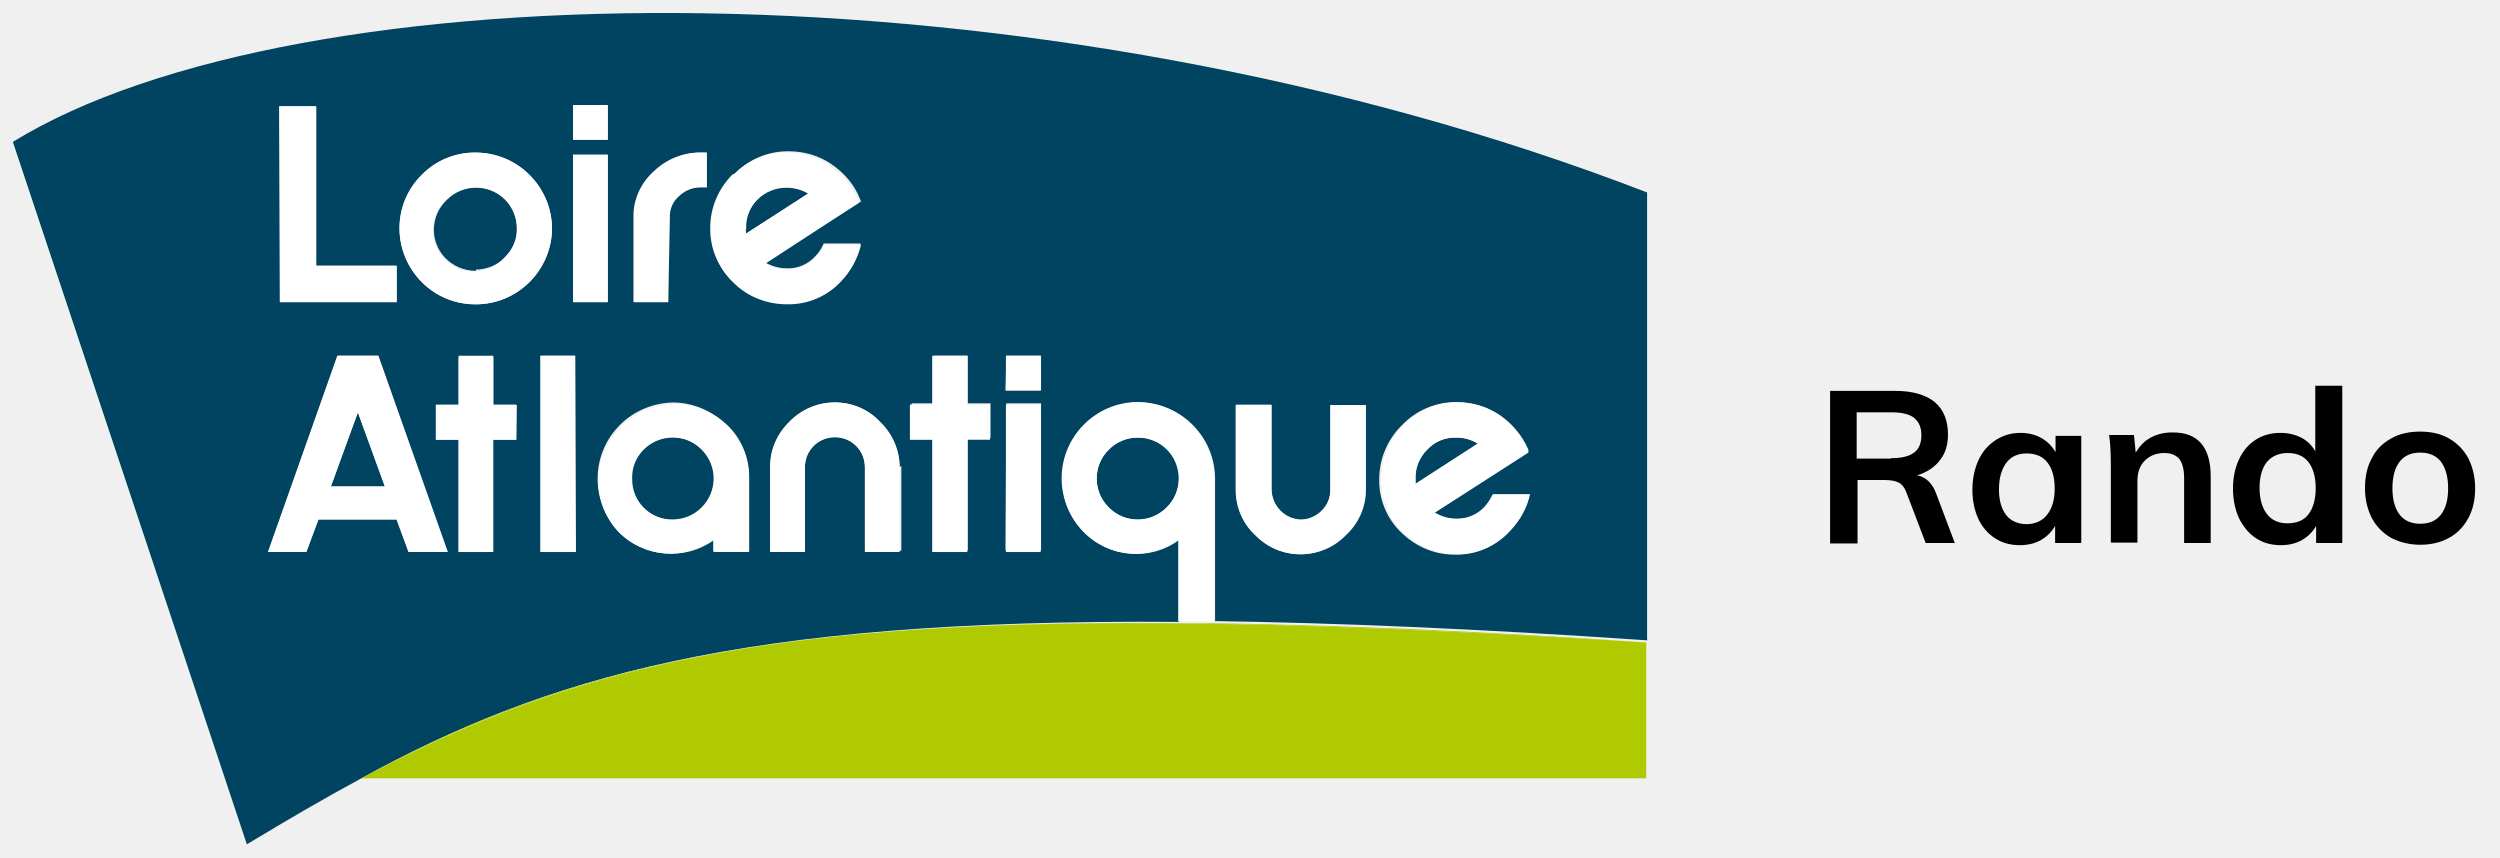
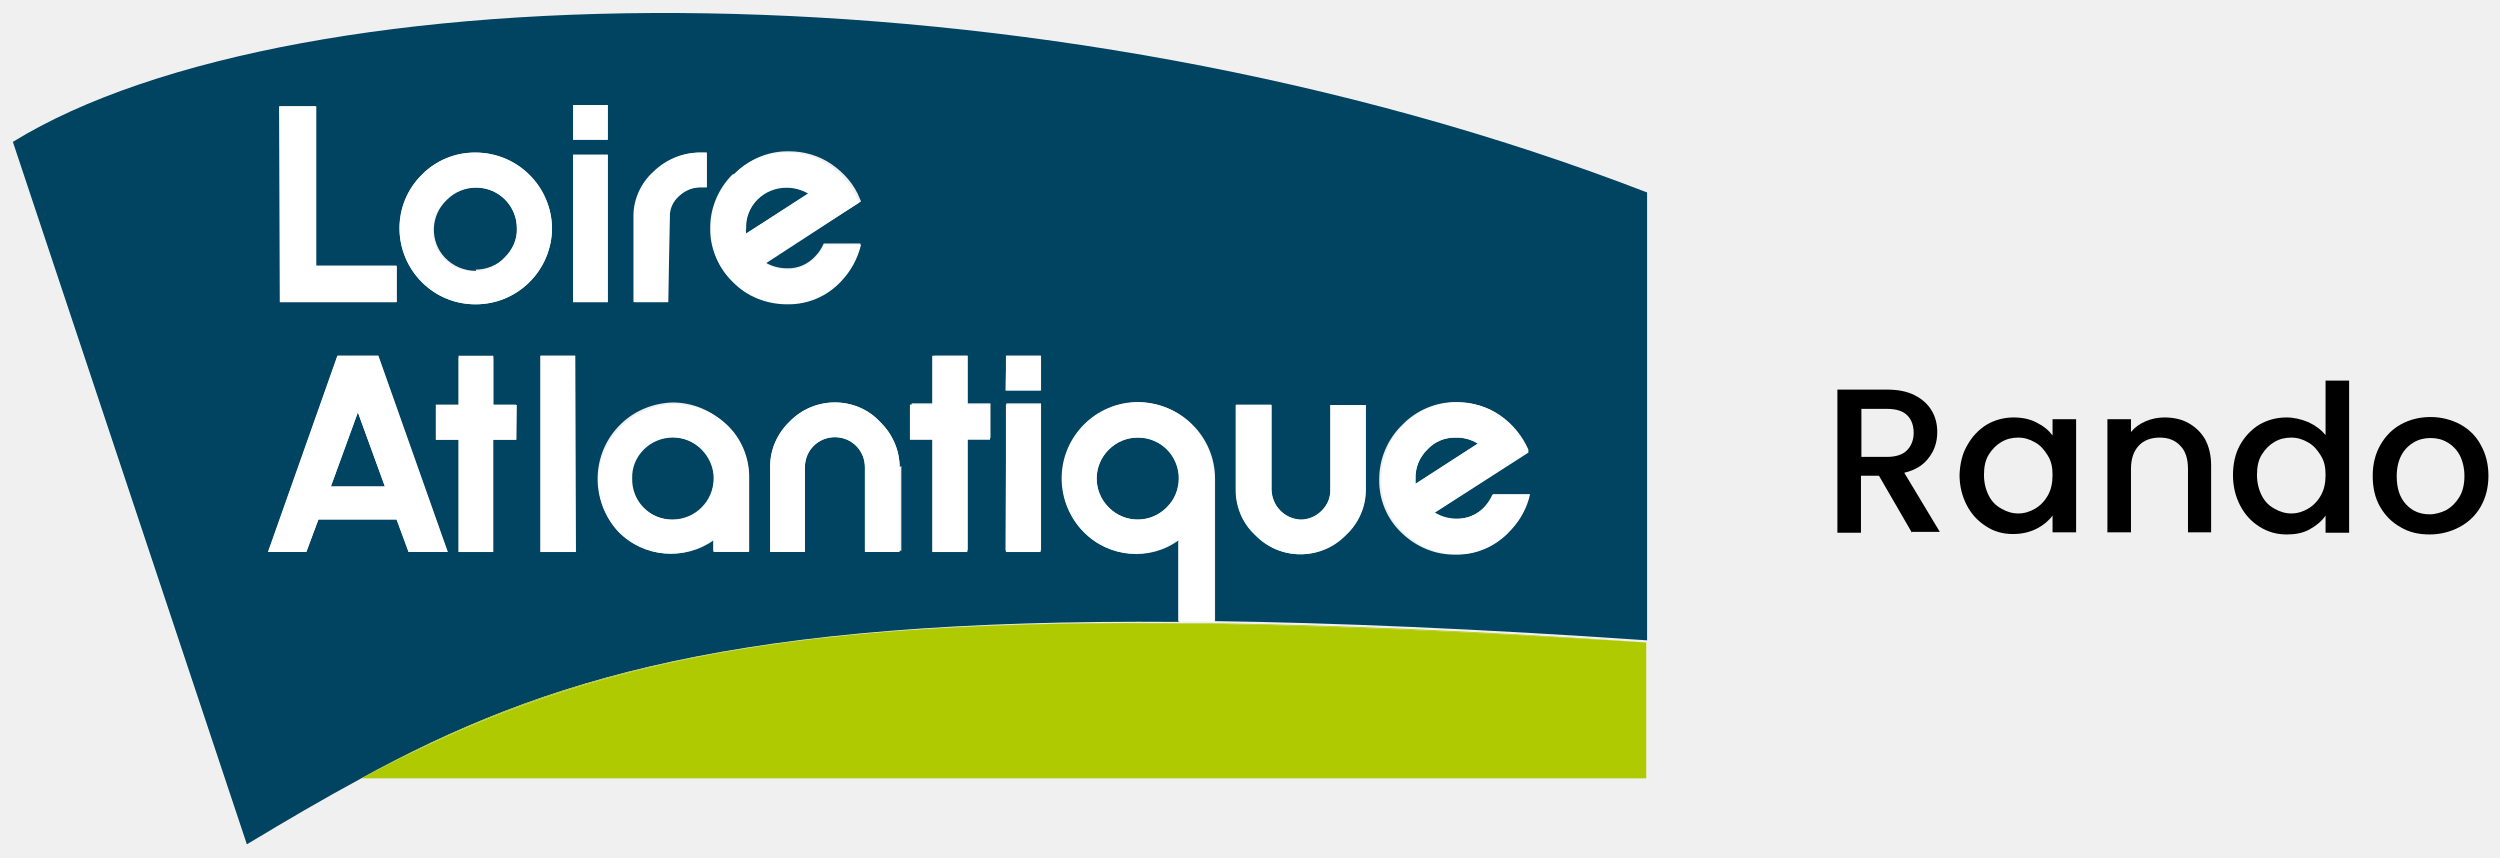
<svg xmlns="http://www.w3.org/2000/svg" version="1.1" id="calques" x="0px" y="0px" viewBox="0 0 583.3 200" style="enable-background:new 0 0 583.3 200;" xml:space="preserve">
  <style type="text/css">
- 	.st0{enable-background:new    ;}
- 	.st1{fill:#004461;}
- 	.st2{fill:#AFCA00;}
- 	.st3{fill:#FFFFFF;}
+ 	.st0{fill:#004461;}
+ 	.st1{fill:#AFCA00;}
+ 	.st2{fill:#FFFFFF;}
</style>
-   <g id="Handicap">
-     <g class="st0">
-       <path d="M456.1,126.7h-6.8l-4.5-11.8c-0.4-1.1-1-1.9-1.8-2.3c-0.8-0.4-1.9-0.6-3.2-0.6h-6.4v14.8h-6.4V91.2h15.2    c4,0,7.1,0.9,9.2,2.6c2.1,1.8,3.1,4.3,3.1,7.6c0,2.4-0.6,4.4-1.9,6c-1.2,1.6-3,2.8-5.3,3.5c2.1,0.4,3.6,1.9,4.5,4.4L456.1,126.7z     M441.2,106.9c2.4,0,4.2-0.4,5.4-1.3c1.2-0.9,1.7-2.3,1.7-4.1c0-1.8-0.6-3.1-1.7-4c-1.1-0.9-3-1.3-5.4-1.3h-8v10.8H441.2z" />
-       <path d="M485.6,101.5v25.2h-6.1v-4c-0.8,1.4-1.9,2.5-3.3,3.3c-1.4,0.8-3.1,1.2-4.9,1.2c-2.2,0-4.1-0.5-5.8-1.6s-3-2.6-3.9-4.5    c-0.9-2-1.4-4.2-1.4-6.8s0.5-4.9,1.4-6.9c0.9-2,2.3-3.6,4-4.7c1.7-1.1,3.6-1.7,5.8-1.7c1.8,0,3.5,0.4,4.9,1.2    c1.4,0.8,2.5,1.9,3.3,3.3v-3.8H485.6z M477.7,120c1.1-1.4,1.7-3.4,1.7-6c0-2.7-0.6-4.7-1.7-6.1c-1.1-1.4-2.7-2.1-4.8-2.1    c-2.1,0-3.7,0.7-4.8,2.2c-1.1,1.5-1.7,3.5-1.7,6.2c0,2.6,0.6,4.6,1.7,6c1.1,1.4,2.8,2.1,4.9,2.1C475,122.2,476.6,121.5,477.7,120z    " />
-       <path d="M515.8,111.2v15.5h-6.2v-15.2c0-2-0.4-3.4-1.1-4.4c-0.8-0.9-1.9-1.4-3.5-1.4c-1.9,0-3.4,0.6-4.6,1.8    c-1.2,1.2-1.7,2.8-1.7,4.8v14.3h-6.2v-18c0-2.7-0.1-5-0.4-7.1h5.8l0.4,4.1c0.9-1.5,2-2.7,3.5-3.5c1.5-0.8,3.1-1.2,5-1.2    C512.8,100.8,515.8,104.3,515.8,111.2z" />
-       <path d="M546.5,90v36.7h-6.1v-4c-0.8,1.4-1.9,2.5-3.3,3.3c-1.4,0.8-3.1,1.2-4.9,1.2c-2.2,0-4.1-0.5-5.8-1.6c-1.7-1.1-3-2.7-4-4.7    c-0.9-2-1.4-4.3-1.4-6.9s0.5-4.9,1.4-6.8c0.9-2,2.2-3.5,3.9-4.6c1.7-1.1,3.6-1.6,5.8-1.6c1.8,0,3.4,0.4,4.8,1.1    c1.4,0.7,2.5,1.8,3.3,3.2V90H546.5z M538.6,120c1.1-1.4,1.7-3.5,1.7-6.1s-0.6-4.7-1.7-6.1c-1.1-1.4-2.7-2.1-4.8-2.1    c-2.1,0-3.7,0.7-4.9,2.1c-1.1,1.4-1.7,3.4-1.7,6c0,2.6,0.6,4.7,1.7,6.1c1.1,1.5,2.8,2.2,4.8,2.2S537.5,121.5,538.6,120z" />
-       <path d="M557.9,125.5c-1.9-1.1-3.4-2.6-4.5-4.6c-1-2-1.6-4.3-1.6-7c0-2.7,0.5-5,1.6-7c1-2,2.5-3.5,4.5-4.6    c1.9-1.1,4.2-1.6,6.8-1.6c2.5,0,4.8,0.5,6.7,1.6c1.9,1.1,3.4,2.6,4.5,4.6c1,2,1.6,4.3,1.6,7c0,2.7-0.5,5-1.6,7s-2.5,3.5-4.5,4.6    s-4.2,1.6-6.7,1.6C562.1,127.1,559.9,126.5,557.9,125.5z M569.5,120.1c1.1-1.4,1.7-3.4,1.7-6.2c0-2.7-0.6-4.7-1.7-6.2    c-1.1-1.4-2.7-2.1-4.8-2.1c-2.1,0-3.7,0.7-4.8,2.1c-1.1,1.4-1.7,3.5-1.7,6.2c0,2.7,0.6,4.8,1.7,6.2c1.1,1.4,2.7,2.1,4.8,2.1    C566.8,122.2,568.4,121.5,569.5,120.1z" />
-     </g>
+   <path class="st0" d="M188.6,45.2c-1.5-0.9-3.3-1.4-5.1-1.4c-2.5,0-5,1-6.8,2.8s-2.8,4.3-2.8,6.8c-0.1,0.4-0.1,0.8,0,1.2L188.6,45.2z  " />
+   <path class="st0" d="M344.8,103.5c-1.5-1-3.3-1.5-5-1.4c-2.6-0.1-5,0.9-6.8,2.8c-1.8,1.8-2.9,4.3-2.8,6.8c0,0.4,0,0.8,0,1.2  L344.8,103.5z" />
+   <path class="st0" d="M111,62.9c2.5,0,5-1,6.8-2.8c1.9-1.7,2.9-4.2,2.8-6.8c0-5.3-4.3-9.6-9.6-9.5c-2.5,0-4.9,1-6.7,2.8  c-3.9,3.6-4.1,9.7-0.5,13.5c1.9,2,4.5,3.1,7.3,3.1L111,62.9z" />
+   <path class="st0" d="M265.5,102.1c-2.5,0-5,1-6.8,2.8c-3.7,3.7-3.8,9.7-0.1,13.4l0.1,0.1c3.7,3.7,9.7,3.8,13.4,0.1l0.1-0.1  c1.8-1.8,2.8-4.2,2.8-6.8c0-2.5-1-5-2.8-6.8C270.5,103.1,268.1,102,265.5,102.1z" />
+   <path class="st0" d="M156.9,121.2c5.3,0,9.6-4.3,9.6-9.6c0-2.6-1.1-5-2.9-6.8c-3.7-3.7-9.8-3.8-13.6,0l0,0c-3.7,3.8-3.7,9.8,0,13.6  c1.8,1.8,4.2,2.8,6.7,2.8H156.9z" />
+   <path class="st0" d="M275.1,145.1V126c-6.8,5-16.3,4.2-22.2-1.9c-3.3-3.3-5.1-7.8-5-12.4c0-9.8,8-17.8,17.8-17.8  c9.8,0,17.8,8,17.8,17.8v33.2h-1.1c29,0.4,62.6,1.8,101.9,4.5V44.9C241.6-10.2,69-7.5,3,33.1L57.6,197c9.1-5.5,18-10.7,26.7-15.4  l0,0C127.2,158.2,171.9,144.3,275.1,145.1z M327.2,99.1c3.3-3.4,7.8-5.3,12.6-5.3c3.5,0,6.9,1,9.9,3c2.9,2,5.2,4.8,6.6,8v0.7  l-21.8,14.2c1.5,0.9,3.3,1.4,5,1.4c2.6,0.1,5.2-1,6.9-2.9c0.7-0.8,1.4-1.8,1.8-2.8h8.6c-0.7,3.2-2.3,6.2-4.6,8.5  c-3.2,3.6-7.8,5.6-12.6,5.5c-4.7,0.1-9.2-1.8-12.6-5.1c-3.4-3.2-5.3-7.8-5.2-12.5C321.8,107.1,323.7,102.5,327.2,99.1z M288.4,94.4  h8.2v19.8c0.1,3.8,3.1,6.9,6.9,7c1.9,0,3.6-0.8,4.9-2.1c1.3-1.3,2.1-3,2-4.9V94.5h8.3v19.8c0,4-1.7,7.8-4.6,10.5  c-5.5,5.8-14.8,6.1-20.6,0.6c-0.2-0.2-0.4-0.4-0.6-0.6c-2.9-2.7-4.5-6.5-4.5-10.5L288.4,94.4z M120.5,102.6H115v26.2h-8v-26.2h-5.3  v-8.1h5.3V83.4h8.1v11.1h5.5L120.5,102.6z M134.4,128.8h-8.3V83h8.1L134.4,128.8z M234.8,83h8.1v8.1h-8.3L234.8,83z M234.8,94.1h8.1  v34.3h-8.3L234.8,94.1z M212.7,94.1h5.3V83h7.8v11.1h5.3v8.1h-5.3v26.2h-8.1v-25.9h-5.3L212.7,94.1z M210.3,108.7v19.8h-8.5V109  c0-3.9-3.1-7-7-7s-7,3.1-7,7l0,0v19.8h-8.1V109c0-4,1.6-7.8,4.5-10.6c2.8-2.9,6.6-4.5,10.6-4.5s7.8,1.6,10.5,4.5  c2.9,2.8,4.6,6.6,4.6,10.6L210.3,108.7z M171.6,40.5c3.2-3.4,7.8-5.3,12.5-5.2c3.5,0,7,1,9.9,3s5.3,4.7,6.6,8l0.3,0.7l-22.4,14.2  c1.5,0.9,3.3,1.4,5.1,1.4c2.6,0.1,5-1,6.7-2.9c0.8-0.8,1.4-1.8,1.9-2.9h8.6c-0.7,3.2-2.3,6.2-4.7,8.6c-3.2,3.5-7.8,5.4-12.6,5.3  c-4.7,0.1-9.3-1.8-12.6-5.1c-3.4-3.3-5.3-7.8-5.2-12.5c0-4.6,1.9-9.1,5.2-12.4L171.6,40.5z M148.2,50.7c-0.1-4.1,1.7-8,4.7-10.7  c3-2.9,6.9-4.5,11.1-4.4h0.9v8.1h-1.3c-2-0.1-4,0.6-5.5,2c-1.4,1.3-2.2,3.1-2.2,5v19.8h-7.8V50.7H148.2z M156.9,93.9  c4.7,0,9.3,1.9,12.6,5.3c3.4,3.3,5.3,7.8,5.2,12.5v17.1h-8.1V126c-6.8,4.9-16.3,4.1-22.2-1.9c-6.8-7.1-6.6-18.4,0.5-25.2  c3.3-3.2,7.7-4.9,12.2-5C157.1,93.9,156.9,93.9,156.9,93.9z M133.7,24.5h8.1v8.1h-8.1V24.5z M133.7,36.1h8.1v34.4h-8.1V36.1z   M98.4,40.8c3.3-3.4,7.9-5.3,12.6-5.2c9.8,0.1,17.7,8,17.8,17.7c-0.1,9.9-8.2,17.8-18,17.7c-4.6,0-9-1.9-12.3-5.1  C91.5,58.9,91.4,47.7,98.4,40.8C98.3,40.8,98.4,40.8,98.4,40.8z M65.1,24.8h8.5V62h18.8v8.5H65.3L65.1,24.8z M71.4,128.8h-8.8  L78.8,83h9.5l16.2,45.8h-9.1l-2.8-7.6H74.3L71.4,128.8z" />
+   <polygon class="st0" points="77.2,113.5 89.8,113.5 83.5,96.2 " />
+   <path class="st1" d="M84.3,181.6h299.8v-31.7C210.8,139.2,149.8,146.7,84.3,181.6z" />
+   <path class="st1" d="M384.9,149.9L384.9,149.9z" />
+   <path class="st1" d="M384.1,149.9L384.1,149.9c-39.3-2.7-72.9-4.1-101.9-4.5h-7.1c-103.2-1.1-147.9,12.9-191,36.2l0,0  C149.8,146.7,210.8,139.2,384.1,149.9z" />
+   <path class="st2" d="M111,71c9.8,0,17.7-7.9,17.8-17.7c-0.1-9.8-8-17.7-17.8-17.7c-4.7,0-9.3,1.8-12.6,5.2c-6.9,6.9-6.9,18.1,0,25  l0,0C101.7,69.2,106.2,71,111,71z M104.2,46.5c3.8-3.7,9.8-3.7,13.6,0c1.8,1.8,2.8,4.2,2.8,6.7c0.1,2.6-1,5-2.8,6.8  c-3.5,4-9.5,4.5-13.5,1c-4-3.5-4.5-9.5-1-13.5C103.5,47.2,103.8,46.8,104.2,46.5z" />
+   <rect x="133.7" y="36.1" class="st2" width="8.1" height="34.4" />
+   <path class="st2" d="M156.3,50.7c-0.1-1.9,0.7-3.7,2.2-5c1.5-1.4,3.5-2.1,5.5-2h0.9v-8.1h-1.3c-4.1-0.1-8.1,1.5-11.1,4.4  c-3,2.7-4.8,6.6-4.7,10.7v19.8h8.1L156.3,50.7z" />
+   <polygon class="st2" points="115.1,83 107,83 107,94.4 101.7,94.4 101.7,102.6 107,102.6 107,128.8 115.1,128.8 115.1,102.6   120.4,102.6 120.4,94.4 115.1,94.4 " />
+   <rect x="126.1" y="83" class="st2" width="8.1" height="45.8" />
+   <path class="st2" d="M144.2,124c5.9,6.1,15.3,6.9,22.2,1.9v2.8h8.4v-17.1c0.1-4.7-1.8-9.3-5.2-12.5c-7.2-6.7-18.4-6.3-25.1,0.9  C138.1,106.8,138,117.2,144.2,124z M150.2,104.9c3.7-3.7,9.8-3.8,13.6,0l0,0c1.8,1.8,2.9,4.2,2.8,6.8c0,5.3-4.3,9.6-9.6,9.6  s-9.6-4.3-9.5-9.6C147.4,109.1,148.4,106.7,150.2,104.9z" />
+   <path class="st2" d="M184.2,98.4c-2.9,2.8-4.6,6.6-4.5,10.6v19.8h8.1V109c0-3.9,3.1-7,7-7s7,3.1,7,7l0,0v19.8h8.1V109  c0-4-1.7-7.8-4.6-10.6c-2.7-2.9-6.5-4.5-10.5-4.5S187,95.5,184.2,98.4z" />
+   <polygon class="st2" points="217.5,128.8 225.7,128.8 225.7,102.6 231,102.6 231,94.4 225.7,94.4 225.7,83 217.5,83 217.5,94.4   212.3,94.4 212.3,102.6 217.5,102.6 " />
+   <rect x="234.7" y="94.4" class="st2" width="8.1" height="34.4" />
+   <rect x="234.7" y="83" class="st2" width="8.1" height="8.1" />
+   <path class="st2" d="M283.3,111.6c-0.1-9.8-8-17.7-17.8-17.8c-9.8,0-17.8,8-17.8,17.8c0,4.6,1.8,9.1,5,12.4  c5.9,6.1,15.3,6.9,22.2,1.9V145h8.4V111.6z M272.2,118.4c-3.7,3.7-9.7,3.8-13.4,0.1l-0.1-0.1c-3.7-3.7-3.8-9.7-0.1-13.4l0.1-0.1  c1.8-1.8,4.2-2.9,6.8-2.8c2.5,0,5,1,6.8,2.8s2.9,4.2,2.8,6.8C275.1,114.2,274.1,116.6,272.2,118.4L272.2,118.4z" />
+   <path class="st2" d="M275.1,145.2L275.1,145.2z" />
+   <path class="st2" d="M303.4,129.3c4,0,7.8-1.7,10.6-4.5c2.9-2.7,4.6-6.5,4.6-10.5V94.5h-8.2v19.8c0,1.8-0.7,3.6-2,4.9  s-3.1,2.1-4.9,2.1c-3.8-0.2-6.7-3.3-6.8-7V94.5h-8.4v19.8c0,4,1.6,7.8,4.5,10.5C295.6,127.7,299.4,129.3,303.4,129.3z" />
+   <path class="st2" d="M183.6,71c4.8,0.1,9.3-1.8,12.6-5.3c2.3-2.4,3.9-5.3,4.7-8.6h-8.6c-0.4,1.1-1.1,2-1.9,2.9  c-1.7,1.9-4.2,3-6.7,2.9c-1.8,0-3.6-0.5-5.1-1.4l21.8-14.2l-0.3-0.7c-1.4-3.3-3.7-6-6.6-8c-2.9-2-6.3-3-9.9-3  c-4.7-0.1-9.3,1.8-12.5,5.2c-3.4,3.3-5.3,7.9-5.2,12.6c-0.1,4.7,1.8,9.3,5.2,12.5C174.3,69.2,178.9,71,183.6,71z M176.7,46.5  c1.8-1.8,4.2-2.9,6.8-2.8c1.8,0,3.6,0.5,5.1,1.4l-14.5,9.4c-0.1-0.4-0.1-0.8,0-1.2C174,50.8,174.9,48.4,176.7,46.5z" />
+   <path class="st2" d="M339.8,129.3c4.8,0.1,9.4-2,12.6-5.5c2.3-2.4,3.9-5.3,4.6-8.5h-8.6c-0.5,1-1.1,2-1.8,2.8  c-1.7,1.9-4.2,3-6.8,2.9c-1.8,0-3.5-0.5-5-1.4l21.8-14v-0.7c-1.4-3.2-3.7-6-6.6-8s-6.3-3-9.9-3c-4.7-0.1-9.3,1.8-12.6,5.3  c-3.4,3.3-5.2,7.9-5.2,12.6c-0.1,4.7,1.8,9.3,5.2,12.5C330.8,127.4,335.2,129.3,339.8,129.3z M333,104.9c1.7-1.9,4.2-2.9,6.8-2.8  c1.8,0,3.5,0.5,5,1.4l-14.5,9.4c0-0.4,0-0.8,0-1.2C330.2,109.1,331.2,106.7,333,104.9z" />
+   <polygon class="st2" points="92.6,62 73.8,62 73.8,24.8 65.3,24.8 65.3,70.5 92.6,70.5 " />
+   <path class="st2" d="M95.3,128.8h9.1L88.2,83h-9.5l-16.2,45.8h9l2.8-7.6h18.2L95.3,128.8z M77.2,113.5l6.3-17.3l6.3,17.3H77.2z" />
+   <rect x="133.7" y="24.5" class="st2" width="8.1" height="8.1" />
+   <g>
+     <path d="M446.1,124.3l-7.7-13.3h-4.2v13.3h-5.5V90.9h11.5c2.6,0,4.7,0.4,6.5,1.3c1.8,0.9,3.1,2.1,4,3.6c0.9,1.5,1.3,3.2,1.3,5   c0,2.2-0.6,4.2-1.9,5.9c-1.3,1.8-3.2,3-5.8,3.6l8.3,13.8H446.1z M434.3,106.6h6c2,0,3.6-0.5,4.6-1.5c1-1,1.6-2.4,1.6-4.1   s-0.5-3.1-1.5-4.1c-1-1-2.6-1.5-4.7-1.5h-6V106.6z" />
+     <path d="M459,103.9c1.1-2,2.6-3.6,4.5-4.8c1.9-1.1,4-1.7,6.3-1.7c2.1,0,3.9,0.4,5.4,1.2c1.6,0.8,2.8,1.8,3.7,3v-3.8h5.5v26.4h-5.5   v-3.9c-0.9,1.2-2.2,2.3-3.8,3.1c-1.6,0.8-3.4,1.2-5.5,1.2c-2.3,0-4.4-0.6-6.2-1.8c-1.9-1.2-3.4-2.8-4.5-4.9   c-1.1-2.1-1.7-4.5-1.7-7.1C457.3,108.3,457.8,105.9,459,103.9z M477.8,106.3c-0.8-1.3-1.7-2.4-3-3.1c-1.2-0.7-2.5-1.1-3.9-1.1   c-1.4,0-2.7,0.3-3.9,1c-1.2,0.7-2.2,1.7-3,3c-0.8,1.3-1.1,2.9-1.1,4.7c0,1.8,0.4,3.4,1.1,4.8s1.7,2.4,3,3.1   c1.2,0.7,2.5,1.1,3.9,1.1c1.4,0,2.7-0.4,3.9-1.1s2.2-1.7,3-3.1c0.8-1.4,1.1-3,1.1-4.8S478.6,107.6,477.8,106.3z" />
+     <path d="M510.6,98.7c1.6,0.9,2.9,2.1,3.9,3.8c0.9,1.7,1.4,3.7,1.4,6.1v15.6h-5.4v-14.8c0-2.4-0.6-4.2-1.8-5.4   c-1.2-1.3-2.8-1.9-4.8-1.9c-2,0-3.7,0.6-4.9,1.9c-1.2,1.3-1.8,3.1-1.8,5.4v14.8h-5.5V97.8h5.5v3c0.9-1.1,2-1.9,3.4-2.5   c1.4-0.6,2.9-0.9,4.4-0.9C507.1,97.4,509,97.8,510.6,98.7z" />
+     <path d="M522.6,103.9c1.1-2,2.6-3.6,4.5-4.8c1.9-1.1,4-1.7,6.4-1.7c1.7,0,3.4,0.4,5.1,1.1c1.7,0.8,3,1.8,4,3V88.8h5.5v35.5h-5.5v-4   c-0.9,1.3-2.1,2.3-3.7,3.2s-3.4,1.2-5.4,1.2c-2.3,0-4.4-0.6-6.3-1.8c-1.9-1.2-3.4-2.8-4.5-4.9c-1.1-2.1-1.7-4.5-1.7-7.1   C521,108.3,521.5,105.9,522.6,103.9z M541.5,106.3c-0.8-1.3-1.7-2.4-3-3.1c-1.2-0.7-2.5-1.1-3.9-1.1c-1.4,0-2.7,0.3-3.9,1   c-1.2,0.7-2.2,1.7-3,3c-0.8,1.3-1.1,2.9-1.1,4.7c0,1.8,0.4,3.4,1.1,4.8s1.7,2.4,3,3.1c1.2,0.7,2.5,1.1,3.9,1.1   c1.4,0,2.7-0.4,3.9-1.1s2.2-1.7,3-3.1c0.8-1.4,1.1-3,1.1-4.8S542.3,107.6,541.5,106.3z" />
+     <path d="M560.1,123c-2-1.1-3.6-2.7-4.8-4.8c-1.2-2.1-1.7-4.5-1.7-7.2c0-2.7,0.6-5.1,1.8-7.2c1.2-2.1,2.8-3.7,4.8-4.8   c2-1.1,4.3-1.7,6.9-1.7c2.5,0,4.8,0.6,6.9,1.7c2,1.1,3.7,2.7,4.8,4.8c1.2,2.1,1.8,4.5,1.8,7.2c0,2.7-0.6,5.1-1.8,7.2   c-1.2,2.1-2.9,3.7-5,4.8c-2.1,1.1-4.4,1.7-6.9,1.7C564.3,124.7,562.1,124.2,560.1,123z M570.8,119c1.2-0.7,2.2-1.7,3-3   c0.8-1.3,1.2-3,1.2-4.9s-0.4-3.5-1.1-4.9c-0.7-1.3-1.7-2.3-2.9-3c-1.2-0.7-2.5-1-3.9-1s-2.7,0.3-3.9,1s-2.2,1.7-2.9,3   c-0.7,1.3-1.1,3-1.1,4.9c0,2.8,0.7,5,2.2,6.6c1.5,1.6,3.3,2.3,5.5,2.3C568.2,120,569.6,119.6,570.8,119z" />
  </g>
-   <path class="st1" d="M188.6,45.2c-1.5-0.9-3.3-1.4-5.1-1.4c-2.5,0-5,1-6.8,2.8c-1.8,1.8-2.8,4.3-2.8,6.8c-0.1,0.4-0.1,0.8,0,1.2  L188.6,45.2z" />
-   <path class="st1" d="M344.8,103.5c-1.5-1-3.3-1.5-5-1.4c-2.6-0.1-5,0.9-6.8,2.8c-1.8,1.8-2.9,4.3-2.8,6.8c0,0.4,0,0.8,0,1.2  L344.8,103.5z" />
-   <path class="st1" d="M111,62.9c2.5,0,5-1,6.8-2.8c1.9-1.7,2.9-4.2,2.8-6.8c0-5.3-4.3-9.6-9.6-9.5c-2.5,0-4.9,1-6.7,2.8  c-3.9,3.6-4.1,9.7-0.5,13.5c1.9,2,4.5,3.1,7.3,3.1L111,62.9z" />
-   <path class="st1" d="M265.5,102.1c-2.5,0-5,1-6.8,2.8c-3.7,3.7-3.8,9.7-0.1,13.4c0,0,0.1,0.1,0.1,0.1c3.7,3.7,9.7,3.8,13.4,0.1  c0,0,0.1-0.1,0.1-0.1c1.8-1.8,2.8-4.2,2.8-6.8c0-2.5-1-5-2.8-6.8C270.5,103.1,268.1,102,265.5,102.1z" />
-   <path class="st1" d="M156.9,121.2c5.3,0,9.6-4.3,9.6-9.6c0-2.6-1.1-5-2.9-6.8c-3.7-3.7-9.8-3.8-13.6,0c0,0,0,0,0,0  c-3.7,3.8-3.7,9.8,0,13.6c1.8,1.8,4.2,2.8,6.7,2.8H156.9z" />
-   <path class="st1" d="M275.1,145.1V126c-6.8,5-16.3,4.2-22.2-1.9c-3.3-3.3-5.1-7.8-5-12.4c0-9.8,8-17.8,17.8-17.8  c9.8,0,17.8,8,17.8,17.8v33.2h-1.1c29,0.4,62.6,1.8,101.9,4.5V44.9C241.6-10.2,69-7.5,3,33.1L57.6,197c9.1-5.5,18-10.7,26.7-15.4  l0,0C127.2,158.2,171.9,144.3,275.1,145.1z M327.2,99.1c3.3-3.4,7.8-5.3,12.6-5.3c3.5,0,6.9,1,9.9,3c2.9,2,5.2,4.8,6.6,8v0.7  l-21.8,14.2c1.5,0.9,3.3,1.4,5,1.4c2.6,0.1,5.2-1,6.9-2.9c0.7-0.8,1.4-1.8,1.8-2.8h8.6c-0.7,3.2-2.3,6.2-4.6,8.5  c-3.2,3.6-7.8,5.6-12.6,5.5c-4.7,0.1-9.2-1.8-12.6-5.1c-3.4-3.2-5.3-7.8-5.2-12.5C321.8,107.1,323.7,102.5,327.2,99.1z M288.4,94.4  h8.2v19.8c0.1,3.8,3.1,6.9,6.9,7c1.9,0,3.6-0.8,4.9-2.1c1.3-1.3,2.1-3,2-4.9V94.5h8.3v19.8c0,4-1.7,7.8-4.6,10.5  c-5.5,5.8-14.8,6.1-20.6,0.6c-0.2-0.2-0.4-0.4-0.6-0.6c-2.9-2.7-4.5-6.5-4.5-10.5L288.4,94.4z M120.5,102.6H115v26.2h-8v-26.2h-5.3  v-8.1h5.3V83.4h8.1v11.1h5.5L120.5,102.6z M134.4,128.8h-8.3V83h8.1L134.4,128.8z M234.8,83h8.1v8.1h-8.3L234.8,83z M234.8,94.1h8.1  v34.3h-8.3L234.8,94.1z M212.7,94.1h5.3V83h7.8v11.1h5.3v8.1h-5.3v26.2h-8.1v-25.9h-5.3L212.7,94.1z M210.3,108.7v19.8h-8.5V109  c0-3.9-3.1-7-7-7c-3.9,0-7,3.1-7,7l0,0v19.8h-8.1V109c0-4,1.6-7.8,4.5-10.6c2.8-2.9,6.6-4.5,10.6-4.5c4,0,7.8,1.6,10.5,4.5  c2.9,2.8,4.6,6.6,4.6,10.6L210.3,108.7z M171.6,40.5c3.2-3.4,7.8-5.3,12.5-5.2c3.5,0,7,1,9.9,3c2.9,2,5.3,4.7,6.6,8l0.3,0.7  l-22.4,14.2c1.5,0.9,3.3,1.4,5.1,1.4c2.6,0.1,5-1,6.7-2.9c0.8-0.8,1.4-1.8,1.9-2.9h8.6c-0.7,3.2-2.3,6.2-4.7,8.6  c-3.2,3.5-7.8,5.4-12.6,5.3c-4.7,0.1-9.3-1.8-12.6-5.1c-3.4-3.3-5.3-7.8-5.2-12.5c0-4.6,1.9-9.1,5.2-12.4L171.6,40.5z M148.2,50.7  c-0.1-4.1,1.7-8,4.7-10.7c3-2.9,6.9-4.5,11.1-4.4h0.9v8.1h-1.3c-2-0.1-4,0.6-5.5,2c-1.4,1.3-2.2,3.1-2.2,5v19.8h-7.8V50.7z   M156.9,93.9c4.7,0,9.3,1.9,12.6,5.3c3.4,3.3,5.3,7.8,5.2,12.5v17.1h-8.1V126c-6.8,4.9-16.3,4.1-22.2-1.9  c-6.8-7.1-6.6-18.4,0.5-25.2c3.3-3.2,7.7-4.9,12.2-5H156.9z M133.7,24.5h8.1v8.1h-8.1V24.5z M133.7,36.1h8.1v34.4h-8.1V36.1z   M98.4,40.8c3.3-3.4,7.9-5.3,12.6-5.2c9.8,0.1,17.7,8,17.8,17.7c-0.1,9.9-8.2,17.8-18,17.7c-4.6,0-9-1.9-12.3-5.1  C91.5,58.9,91.4,47.7,98.4,40.8C98.3,40.8,98.4,40.8,98.4,40.8z M65.1,24.8h8.5V62h18.8v8.5H65.3L65.1,24.8z M71.4,128.8h-8.8  L78.8,83h9.5l16.2,45.8h-9.1l-2.8-7.6H74.3L71.4,128.8z" />
-   <polygon class="st1" points="77.2,113.5 89.8,113.5 83.5,96.2 " />
-   <path class="st2" d="M84.3,181.6h299.8v-31.7C210.8,139.2,149.8,146.7,84.3,181.6z" />
-   <path class="st2" d="M384.9,149.9L384.9,149.9z" />
-   <path class="st2" d="M384.1,149.9L384.1,149.9c-39.3-2.7-72.9-4.1-101.9-4.5h-7.1c-103.2-1.1-147.9,12.9-191,36.2l0,0  C149.8,146.7,210.8,139.2,384.1,149.9z" />
-   <path class="st3" d="M111,71c9.8,0,17.7-7.9,17.8-17.7c-0.1-9.8-8-17.7-17.8-17.7c-4.7,0-9.3,1.8-12.6,5.2c-6.9,6.9-6.9,18.1,0,25  c0,0,0,0,0,0C101.7,69.2,106.2,71,111,71z M104.2,46.5c3.8-3.7,9.8-3.7,13.6,0c1.8,1.8,2.8,4.2,2.8,6.7c0.1,2.6-1,5-2.8,6.8  c-3.5,4-9.5,4.5-13.5,1c-4-3.5-4.5-9.5-1-13.5C103.5,47.2,103.8,46.8,104.2,46.5z" />
-   <rect x="133.7" y="36.1" class="st3" width="8.1" height="34.4" />
-   <path class="st3" d="M156.3,50.7c-0.1-1.9,0.7-3.7,2.2-5c1.5-1.4,3.5-2.1,5.5-2h0.9v-8.1h-1.3c-4.1-0.1-8.1,1.5-11.1,4.4  c-3,2.7-4.8,6.6-4.7,10.7v19.8h8.1L156.3,50.7z" />
-   <polygon class="st3" points="115.1,83 107,83 107,94.4 101.7,94.4 101.7,102.6 107,102.6 107,128.8 115.1,128.8 115.1,102.6   120.4,102.6 120.4,94.4 115.1,94.4 " />
-   <rect x="126.1" y="83" class="st3" width="8.1" height="45.8" />
-   <path class="st3" d="M144.2,124c5.9,6.1,15.3,6.9,22.2,1.9v2.8h8.4v-17.1c0.1-4.7-1.8-9.3-5.2-12.5c-7.2-6.7-18.4-6.3-25.1,0.9  C138.1,106.8,138,117.2,144.2,124z M150.2,104.9c3.7-3.7,9.8-3.8,13.6,0c0,0,0,0,0,0c1.8,1.8,2.9,4.2,2.8,6.8c0,5.3-4.3,9.6-9.6,9.6  c-5.3,0-9.6-4.3-9.5-9.6C147.4,109.1,148.4,106.7,150.2,104.9z" />
-   <path class="st3" d="M184.2,98.4c-2.9,2.8-4.6,6.6-4.5,10.6v19.8h8.1V109c0-3.9,3.1-7,7-7c3.9,0,7,3.1,7,7l0,0v19.8h8.1V109  c0-4-1.7-7.8-4.6-10.6c-2.7-2.9-6.5-4.5-10.5-4.5C190.8,93.9,187,95.5,184.2,98.4z" />
-   <polygon class="st3" points="217.5,128.8 225.7,128.8 225.7,102.6 231,102.6 231,94.4 225.7,94.4 225.7,83 217.5,83 217.5,94.4   212.3,94.4 212.3,102.6 217.5,102.6 " />
-   <rect x="234.7" y="94.4" class="st3" width="8.1" height="34.4" />
-   <rect x="234.7" y="83" class="st3" width="8.1" height="8.1" />
-   <path class="st3" d="M283.3,111.6c-0.1-9.8-8-17.7-17.8-17.8c-9.8,0-17.8,8-17.8,17.8c0,4.6,1.8,9.1,5,12.4  c5.9,6.1,15.3,6.9,22.2,1.9v19.1h8.4V111.6z M272.2,118.4c-3.7,3.7-9.7,3.8-13.4,0.1c0,0-0.1-0.1-0.1-0.1c-3.7-3.7-3.8-9.7-0.1-13.4  c0,0,0.1-0.1,0.1-0.1c1.8-1.8,4.2-2.9,6.8-2.8c2.5,0,5,1,6.8,2.8c1.8,1.8,2.9,4.2,2.8,6.8C275.1,114.2,274.1,116.6,272.2,118.4  L272.2,118.4z" />
-   <path class="st3" d="M275.1,145.2L275.1,145.2z" />
-   <path class="st3" d="M303.4,129.3c4,0,7.8-1.7,10.6-4.5c2.9-2.7,4.6-6.5,4.6-10.5V94.5h-8.2v19.8c0,1.8-0.7,3.6-2,4.9  c-1.3,1.3-3.1,2.1-4.9,2.1c-3.8-0.2-6.7-3.3-6.8-7V94.5h-8.4v19.8c0,4,1.6,7.8,4.5,10.5C295.6,127.7,299.4,129.3,303.4,129.3z" />
-   <path class="st3" d="M183.6,71c4.8,0.1,9.3-1.8,12.6-5.3c2.3-2.4,3.9-5.3,4.7-8.6h-8.6c-0.4,1.1-1.1,2-1.9,2.9  c-1.7,1.9-4.2,3-6.7,2.9c-1.8,0-3.6-0.5-5.1-1.4l21.8-14.2l-0.3-0.7c-1.4-3.3-3.7-6-6.6-8c-2.9-2-6.3-3-9.9-3  c-4.7-0.1-9.3,1.8-12.5,5.2c-3.4,3.3-5.3,7.9-5.2,12.6c-0.1,4.7,1.8,9.3,5.2,12.5C174.3,69.2,178.9,71,183.6,71z M176.7,46.5  c1.8-1.8,4.2-2.9,6.8-2.8c1.8,0,3.6,0.5,5.1,1.4l-14.5,9.4c-0.1-0.4-0.1-0.8,0-1.2C174,50.8,174.9,48.4,176.7,46.5z" />
-   <path class="st3" d="M339.8,129.3c4.8,0.1,9.4-2,12.6-5.5c2.3-2.4,3.9-5.3,4.6-8.5h-8.6c-0.5,1-1.1,2-1.8,2.8  c-1.7,1.9-4.2,3-6.8,2.9c-1.8,0-3.5-0.5-5-1.4l21.8-14v-0.7c-1.4-3.2-3.7-6-6.6-8c-2.9-2-6.3-3-9.9-3c-4.7-0.1-9.3,1.8-12.6,5.3  c-3.4,3.3-5.2,7.9-5.2,12.6c-0.1,4.7,1.8,9.3,5.2,12.5C330.8,127.4,335.2,129.3,339.8,129.3z M333,104.9c1.7-1.9,4.2-2.9,6.8-2.8  c1.8,0,3.5,0.5,5,1.4l-14.5,9.4c0-0.4,0-0.8,0-1.2C330.2,109.1,331.2,106.7,333,104.9z" />
-   <polygon class="st3" points="92.6,62 73.8,62 73.8,24.8 65.3,24.8 65.3,70.5 92.6,70.5 " />
-   <path class="st3" d="M95.3,128.8h9.1L88.2,83h-9.5l-16.2,45.8h9l2.8-7.6h18.2L95.3,128.8z M77.2,113.5l6.3-17.3l6.3,17.3L77.2,113.5  z" />
-   <rect x="133.7" y="24.5" class="st3" width="8.1" height="8.1" />
</svg>
